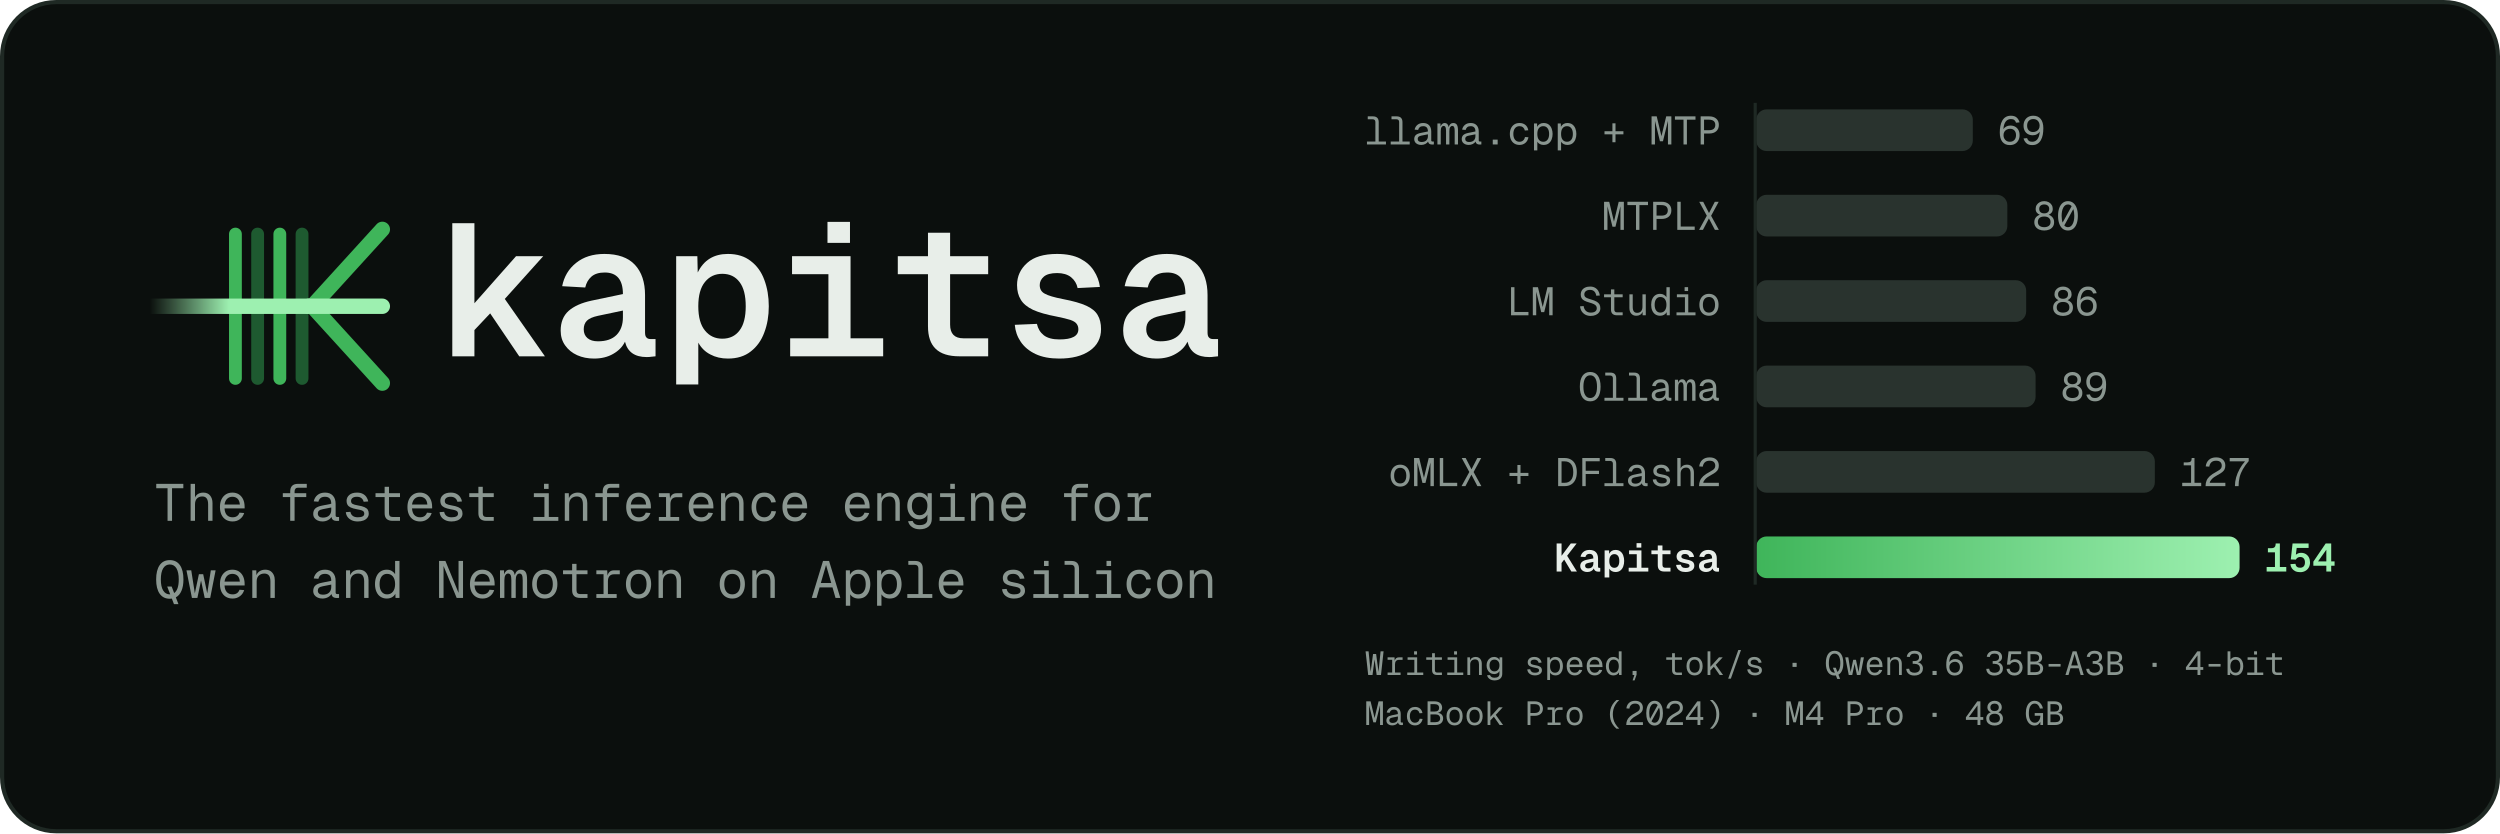
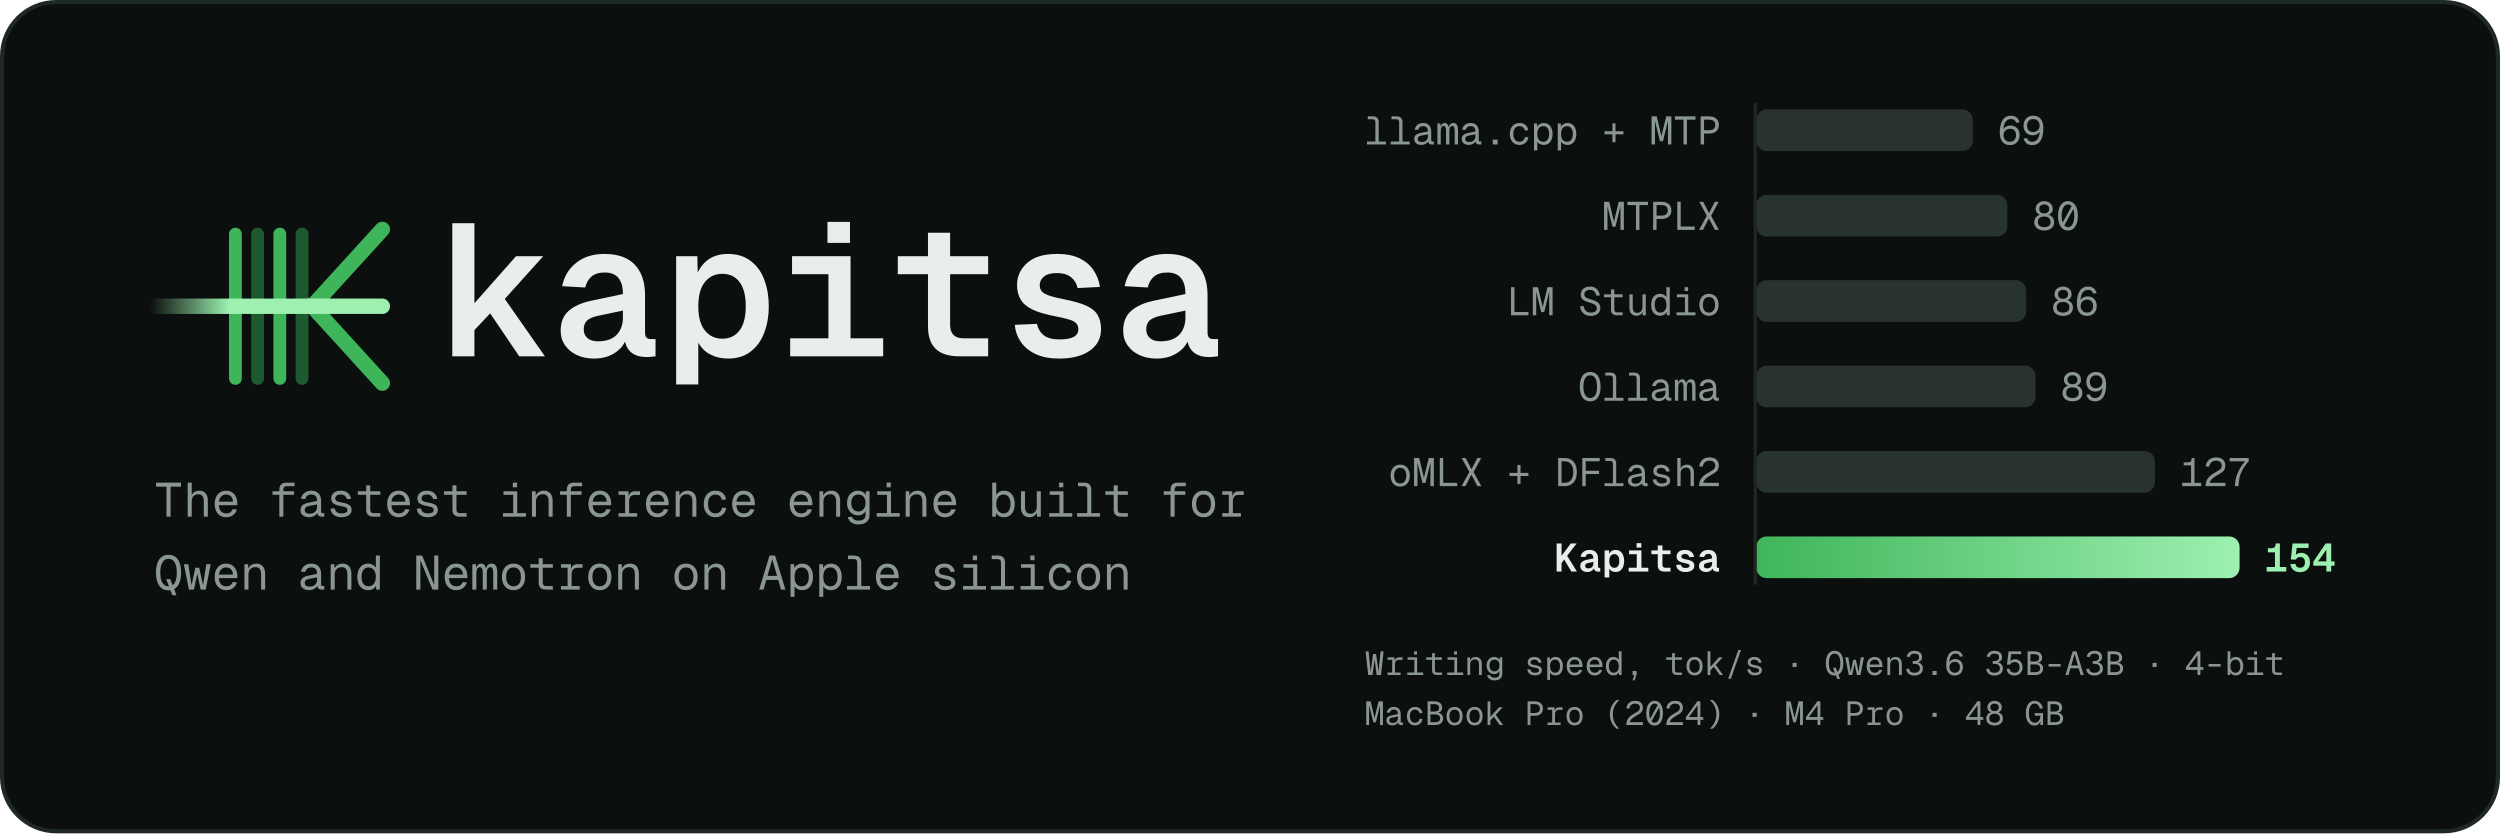
<svg xmlns="http://www.w3.org/2000/svg" width="1200" height="400" viewBox="0 0 1200 400" role="img" aria-labelledby="t d">
  <defs>
    <linearGradient id="hwin" x1="0" x2="46.25" y1="0" y2="0" gradientUnits="userSpaceOnUse">
      <stop offset="0" stop-color="#9DF0B0" stop-opacity="0" />
      <stop offset="1" stop-color="#9DF0B0" />
    </linearGradient>
    <linearGradient id="hwk" x1="0" x2="1" y1="0" y2="0">
      <stop offset="0" stop-color="#3FB55A" />
      <stop offset="1" stop-color="#9DF0B0" />
    </linearGradient>
    <path id="gs0" d="m70 0v710h118v-427l222 251h145l-205-228 214-306h-137l-155 229-84-89v-140z" />
    <path id="gs1" d="m226-12q-50 0-90 18-40 18-64 52-24 33-24 79 0 67 42 105 43 38 123 55l167 35q0 115-97 115-46 0-71-22-25-22-33-58l-123 7q15 77 74 124 59 48 151 48 109 0 163-58 54-58 54-162v-199q0-20 8-27 7-8 22-8h26v-92q-6-1-20-2-13-2-27-2-96 0-116 82-19-40-63-65-43-25-102-25zm21 92q65 0 99 34 34 35 34 94v36l-133-28q-42-9-59-26-17-17-17-46 0-30 20-47 20-17 56-17z" />
    <path id="gs2" d="m64-150v684h113l2-87q48 99 161 99 74 0 122-38 49-37 72-100 24-64 24-141 0-77-24-140-23-63-72-101-48-38-122-38-53 0-94 22-41 21-64 63v-223zm246 244q59 0 92 44 33 43 33 129 0 86-33 129-33 44-92 44-57 0-92-43-36-43-36-130 0-87 36-130 35-43 92-43z" />
    <path id="gs3" d="m72 0v96h204v342h-194v96h312v-438h174v-96zm199 605v112h120v-112z" />
    <path id="gs4" d="m375 0q-86 0-127 40-41 39-41 120v278h-161v96h161v125h118v-125h203v-96h-203v-269q0-73 71-73h132v-96z" />
    <path id="gs5" d="m307-12q-75 0-126 24-51 24-79 65-28 41-32 91l118 5q8-38 37-61 29-22 83-22 101 0 101 54 0 17-9 29-8 12-33 21-25 8-74 18-80 15-126 36-46 22-65 54-20 32-20 78 0 70 54 118 53 48 159 48 76 0 124-25 48-25 73-65 26-40 32-86l-119-6q-7 35-35 58-28 22-74 22-49 0-71-19-22-19-22-45 0-32 27-46 26-15 98-29 79-15 123-35 44-20 61-50 18-30 18-75 0-73-60-115-60-42-163-42z" />
    <path id="gr6" d="m257 0v626h-217v84h520v-84h-217v-626z" />
    <path id="gr7" d="m100 0v710h84v-263q21 49 63 72 42 23 96 23 86 0 131-56 46-56 46-145v-341h-84v317q0 151-111 151-64 0-103-39-38-39-38-113v-316z" />
    <path id="gr8" d="m306-12q-75 0-130 34-54 34-84 96-29 63-29 147 0 84 29 146 30 62 84 97 53 34 126 34 69 0 122-32 53-33 83-95 30-62 30-151v-25h-386q5-85 45-128 41-43 110-43 52 0 86 24 33 25 46 65l90-7q-21-71-80-116-58-46-142-46zm-155 325h294q-6 77-45 113-39 36-98 36-61 0-100-38-40-37-51-111z" />
    <path id="gr9" d="m212 0v456h-142v74h142v34q0 71 36 108 37 38 112 38h170v-74h-170q-31 0-48-20-16-19-16-52v-34h224v-74h-224v-456z" />
    <path id="gra" d="m230-12q-50 0-90 18-40 18-63 50-23 33-23 76 0 68 40 106 41 37 128 54l178 36q0 68-30 101-31 33-88 33-55 0-86-24-31-25-43-71l-89 7q15 75 72 122 56 46 146 46 96 0 149-58 53-57 53-158v-220q0-18 8-25 8-7 24-7h34v-74q-16-2-44-2-42 0-68 17-25 17-34 55l-1 5q-21-39-69-63-47-24-104-24zm8 74q81 0 122 41 40 41 40 107v46l-162-32q-54-10-75-30-21-21-21-54 0-37 26-58 25-20 70-20z" />
    <path id="grb" d="m310-12q-69 0-119 24-50 24-79 64-28 41-32 91l88 6q8-49 44-77 35-28 98-28 59 0 92 17 32 17 32 53 0 23-11 38-11 15-41 26-30 10-88 20-77 14-120 34-44 21-62 52-18 31-18 74 0 69 52 114 52 46 149 46 66 0 111-24 44-23 70-62 26-38 34-84l-88-6q-9 42-42 69-32 27-86 27-58 0-86-23-28-23-28-57 0-40 30-57 30-17 102-29 82-13 127-34 45-20 63-50 18-30 18-74 0-47-28-80-27-34-74-52-48-18-108-18z" />
    <path id="grc" d="m378 0q-153 0-153 146v310h-175v74h175v124h84v-124h211v-74h-211v-310q0-72 69-72h142v-74z" />
    <path id="grd" d="m80 0v74h213v382h-203v74h287v-456h183v-74zm205 613v98h88v-98z" />
    <path id="gre" d="m84 0v530h77l2-95q21 54 67 81 47 26 102 26 61 0 102-27 40-27 61-73 21-45 21-101v-341h-84v317q0 74-29 113-29 38-89 38-61 0-104-38-42-39-42-113v-317z" />
    <path id="grf" d="m90 0v74h138v382h-138v74h208l6-103q25 103 127 103h109v-76h-108q-58 0-89-34-31-35-31-100v-246h168v-74z" />
    <path id="gr10" d="m314-12q-74 0-129 34-55 34-85 96-30 63-30 147 0 84 30 146 30 62 85 97 55 34 129 34 89 0 148-48 58-47 74-136l-88-6q-12 53-48 82-35 28-86 28-73 0-114-52-42-53-42-145 0-92 42-145 41-52 114-52 51 0 88 30 38 30 50 90l88-6q-16-88-76-141-61-53-150-53z" />
    <path id="gr11" d="m297-162q-85 0-145 42-60 42-77 112l88 6q12-37 43-58 30-22 91-22 72 0 111 29 38 29 38 87v86q-19-42-61-67-42-25-94-25-67 0-119 33-53 33-82 91-30 58-30 133 0 76 29 133 29 58 81 91 51 33 117 33 56 0 101-26 44-26 62-70v84h80v-494q0-93-62-146-61-52-171-52zm-2 270q68 0 109 48 41 47 42 129 2 82-40 129-42 48-111 48-70 0-109-48-38-47-38-129 0-82 40-129 39-48 107-48z" />
-     <path id="gr12" d="m300-12q-73 0-128 34-54 34-84 96-30 63-30 147 0 85 30 147 30 62 84 96 55 34 128 34 73 0 128-34 54-34 84-96 30-62 30-147 0-84-30-147-30-62-84-96-55-34-128-34zm0 80q73 0 114 52 40 53 40 145 0 92-40 145-41 52-114 52-73 0-114-52-40-53-40-145 0-92 40-145 41-52 114-52z" />
-     <path id="gr13" d="m300-16q-126 0-194 96-68 96-68 274 0 179 68 276 68 96 194 96 126 0 194-96 68-97 68-276 0-131-38-218-37-88-108-125l50-130h-86l-41 106q-19-3-39-3zm0 84q4 0 8 0l-58 150h86l48-125q88 63 88 261 0 140-44 214-45 74-128 74-82 0-127-74-45-74-45-214 0-139 45-212 45-74 127-74z" />
-     <path id="gr14" d="m125 0l-105 530h92l69-442 78 368h82l78-368 69 442h92l-104-530h-106l-70 334-70-334z" />
-     <path id="gr15" d="m267-12q-70 0-121 34-51 34-78 96-28 62-28 147 0 85 28 147 27 62 78 96 51 34 121 34 56 0 98-26 42-27 61-60v254h84v-710h-76l-3 79q-23-43-66-67-43-24-98-24zm5 80q72 0 113 53 41 53 41 144 0 92-41 145-41 52-115 52-65 0-104-52-38-53-38-145 0-91 38-144 39-53 106-53z" />
-     <path id="gr16" d="m70 0v710h122l252-613v613h86v-710h-122l-252 613v-613z" />
-     <path id="gr17" d="m40 0v530h77l2-78q14 42 41 66 26 24 64 24 79 0 99-99l1-6q13 49 42 77 30 28 72 28 64 0 93-44 29-44 29-146v-352h-84v340q0 71-15 100-15 28-47 28-31 0-52-31-20-31-20-99v-338h-84v340q0 68-14 98-15 30-48 30-31 0-52-31-20-31-20-99v-338z" />
-     <path id="gr18" d="m26 0l216 710h116l216-710h-92l-58 202h-248l-58-202zm274 632l-100-346h200z" />
-     <path id="gr19" d="m80-150v680h78l1-85q24 47 67 72 42 25 96 25 79 0 130-39 50-39 74-102 24-63 24-136 0-73-24-136-24-63-74-102-51-39-130-39-52 0-94 22-43 22-64 60v-220zm234 218q69 0 108 52 40 52 40 145 0 93-40 145-39 52-108 52-69 0-110-50-40-49-40-147 0-97 40-147 40-50 110-50z" />
-     <path id="gr1a" d="m60 0v74h213v494q0 32-18 50-18 18-50 18h-125v74h129q148 0 148-148v-488h183v-74z" />
-     <path id="gr1b" d="m238 0v122h124v-122z" />
-     <path id="gr1c" d="m61 256v78h200v200h78v-200h200v-78h-200v-200h-78v200z" />
-     <path id="gr1d" d="m262 80l-126 517v-597h-86v710h130l120-501 120 501h130v-710h-86v597l-126-517z" />
-     <path id="gr1e" d="m90 0v710h216q111 0 178-58 66-57 66-159 0-102-66-159-67-58-178-58h-130v-276zm86 360h120q84 0 124 34 40 35 40 99 0 65-40 99-40 34-124 34h-120z" />
-     <path id="gr1f" d="m302-16q-120 0-186 82-66 82-66 234 0 88 14 165 15 77 48 135 32 59 86 92 53 34 132 34 95 0 147-46 52-47 73-122l-90-8q-12 42-42 67-29 25-88 25-80 0-129-62-49-62-60-186l-1-7q26 39 72 65 45 26 106 26 70 0 122-30 52-30 81-84 29-55 29-128 0-78-32-134-31-57-86-88-56-30-130-30zm2 84q70 0 113 44 43 45 43 124 0 74-40 117-41 43-108 43-48 0-86-20-38-19-60-55-22-36-22-85 0-73 44-120 43-48 116-48z" />
-     <path id="gr20" d="m298 726q120 0 186-82 66-82 66-234 0-88-14-165-15-77-48-135-32-59-86-92-53-34-132-34-94 0-146 46-53 47-74 122l90 8q12-42 42-67 30-25 88-25 80 0 129 62 49 62 60 186l1 7q-26-39-72-65-45-26-106-26-70 0-122 30-52 30-81 84-29 55-29 128 0 78 32 134 31 57 87 88 56 30 129 30zm-2-84q-70 0-113-44-43-44-43-124 0-73 40-116 41-44 108-44 48 0 86 20 38 19 60 55 22 36 22 85 0 74-43 121-43 47-117 47z" />
-     <path id="gr21" d="m100 0v710h86v-626h354v-84z" />
-     <path id="gr22" d="m50 0l196 357-192 353h100l147-285 147 285h98l-192-354 196-356h-100l-151 289-151-289z" />
-     <path id="gr23" d="m300-16q-70 0-127 24-57 24-90 71-33 47-33 116 0 69 37 117 37 48 100 70-47 19-75 56-28 36-28 93 0 56 28 100 28 44 76 69 49 26 112 26 63 0 112-26 49-25 76-69 28-44 28-100 0-57-28-93-28-37-75-56 63-22 100-70 37-48 37-117 0-69-33-116-33-47-89-71-57-24-128-24zm0 433q57 0 92 29 34 28 34 85 0 51-34 81-33 30-92 30-58 0-92-30-34-30-34-81 0-57 34-85 35-29 92-29zm0-349q70 0 115 32 45 33 45 100 0 62-40 100-40 37-120 37-79 0-120-37-40-38-40-100 0-67 45-100 45-32 115-32z" />
-     <path id="gr24" d="m300-16q-77 0-134 45-56 45-86 128-30 83-30 197 0 115 30 198 30 83 86 128 57 46 134 46 78 0 134-46 56-45 86-128 30-83 30-198 0-114-30-197-30-83-86-128-56-45-134-45zm-160 370q0-100 25-170l228 415q-39 43-93 43-74 0-117-78-43-77-43-210zm160-286q74 0 117 78 43 77 43 208 0 101-25 171l-228-414q39-43 93-43z" />
-     <path id="gr25" d="m311-16q-75 0-133 31-58 31-93 85-35 55-41 127l90 6q11-79 58-122 46-43 121-43 74 0 113 28 40 29 40 81 0 34-16 59-15 24-58 46-42 21-125 44-74 21-119 46-46 26-66 62-21 37-21 90 0 60 29 106 28 45 81 70 53 26 126 26 73 0 125-30 52-29 82-80 31-51 39-116l-90-6q-9 65-47 106-39 42-111 42-66 0-105-32-39-31-39-82 0-33 15-54 14-22 51-38 37-17 104-36 87-24 139-54 51-30 74-71 22-41 22-100 0-56-31-99-31-44-86-68-55-24-128-24z" />
-     <path id="gr26" d="m263-12q-79 0-126 54-47 53-47 147v341h84v-318q0-77 28-114 27-36 84-36 62 0 98 40 36 41 36 112v316h84v-530h-80v86q-44-98-161-98z" />
-     <path id="gr27" d="m300-16q-126 0-194 96-68 96-68 274 0 179 68 276 68 96 194 96 126 0 194-96 68-97 68-276 0-178-68-274-68-96-194-96zm0 84q83 0 128 74 44 73 44 212 0 140-44 214-45 74-128 74-82 0-127-74-45-74-45-214 0-139 45-212 45-74 127-74z" />
-     <path id="gr28" d="m90 0v710h168q92 0 160-42 69-41 106-120 38-80 38-194 0-114-38-193-37-79-106-120-68-41-160-41zm86 84h77q104 0 161 68 58 67 58 202 0 135-58 204-57 68-161 68h-77z" />
-     <path id="gr29" d="m100 0v710h440v-82h-354v-240h336v-82h-336v-306z" />
-     <path id="gr2a" d="m50 0q0 75 24 136 23 60 82 115 60 55 166 111 49 26 79 48 30 22 44 47 14 25 14 61 0 55-35 90-36 34-107 34-75 0-119-39-43-39-54-111l-90 6q12 104 80 166 68 62 183 62 110 0 171-57 61-57 61-149 0-54-18-94-18-39-61-73-42-34-116-73-96-51-146-103-49-52-52-93h394v-84z" />
-     <path id="gr2b" d="m60 0v84h224v442h-186v74h96q57 0 82 25 24 25 24 85h70v-626h170v-84z" />
-     <path id="gr2c" d="m192 0q0 110 30 220 31 109 88 212 57 103 136 194h-386v84h480v-78q-89-102-146-202-57-99-84-204-26-106-26-226z" />
-     <path id="gs2d" d="m52 0v710h124v-312l234 312h148l-241-311 247-399h-140l-182 302-66-86v-216z" />
-     <path id="gs2e" d="m52 0v114h210v372h-178v104h84q60 0 86 27 26 27 26 93h106v-596h162v-114z" />
-     <path id="gs2f" d="m299-16q-73 0-127 26-53 27-84 73-31 46-36 104l128 8q13-99 119-99 56 0 89 35 32 35 32 100 0 65-32 101-32 36-88 36-36 0-66-18-30-19-43-49l-129 5 45 404h405v-114h-301l-21-172q26 24 60 36 33 13 70 13 70 0 121-31 51-32 79-86 28-55 28-125 0-73-32-129-31-55-87-86-56-32-130-32z" />
-     <path id="gs30" d="m360 0v146h-328v104l312 460h139v-454h85v-110h-85v-146zm-210 256h210v295z" />
-     <path id="gr31" d="m108 0l-78 710h90l62-617 72 537h92l72-537 62 617h90l-78-710h-130l-62 469-62-469z" />
-     <path id="gr32" d="m240-162l54 162h-54v122h120v-112l-60-172z" />
-     <path id="gr33" d="m90 0v710h84v-465l258 285h112l-209-225 219-305h-102l-174 248-104-110v-138z" />
-     <path id="gr34" d="m108-110l304 860h80l-304-860z" />
-     <path id="gr35" d="m238 243v122h124v-122z" />
-     <path id="gr36" d="m294-16q-115 0-177 56-62 55-67 143l89 6q6-65 49-93 42-28 106-28 43 0 81 12 38 13 61 42 24 28 24 76 0 71-46 104-46 33-115 33h-56v84h56q37 0 68 11 31 11 49 36 19 24 19 64 0 55-35 84-35 28-101 28-67 0-101-27-35-27-42-74l-90 6q10 80 70 129 60 50 163 50 104 0 165-52 61-51 61-140 0-114-123-152 69-19 108-68 40-48 40-116 0-68-33-116-33-48-91-73-58-25-132-25z" />
-     <path id="gr37" d="m298-16q-69 0-120 25-52 25-82 70-31 45-36 104l90 6q8-60 48-91 39-30 100-30 69 0 110 42 42 43 42 118 0 75-40 118-39 44-110 44-42 0-80-20-39-21-56-59h-92l47 399h378v-84h-299l-26-214q26 30 64 45 38 15 76 15 68 0 120-32 51-31 80-86 28-55 28-126 0-71-31-126-31-56-85-87-55-31-126-31z" />
-     <path id="gr38" d="m90 0v710h200q117 0 176-52 60-52 60-142 0-58-35-98-35-41-94-52 75-10 117-54 42-45 42-114 0-92-64-145-64-53-177-53zm86 403h118q74 0 108 29 34 29 34 82 0 54-34 83-34 29-108 29h-118zm0-319h140q77 0 114 30 36 30 36 84 0 57-38 89-38 32-112 32h-140z" />
-     <path id="gr39" d="m120 252v79h360v-79z" />
-     <path id="gr3a" d="m388 0v154h-348v78l342 478h92v-472h86v-84h-86v-154zm-260 238h260v352z" />
-     <path id="gr3b" d="m333-12q-55 0-98 24-43 24-66 67l-3-79h-76v710h84v-254q19 33 61 60 42 26 98 26 70 0 121-34 51-34 78-96 28-62 28-147 0-85-28-147-27-62-78-96-51-34-121-34zm-5 80q67 0 106 53 38 53 38 144 0 92-38 145-39 52-104 52-73 0-114-52-42-53-42-145 0-91 41-144 41-53 113-53z" />
+     <path id="gr12" d="m333-12q-55 0-98 24-43 24-66 67l-3-79h-76v710h84v-254q19 33 61 60 42 26 98 26 70 0 121-34 51-34 78-96 28-62 28-147 0-85-28-147-27-62-78-96-51-34-121-34zm-5 80q67 0 106 53 38 53 38 144 0 92-38 145-39 52-104 52-73 0-114-52-42-53-42-145 0-91 41-144 41-53 113-53z" />
+     <path id="gr13" d="m263-12q-79 0-126 54-47 53-47 147v341h84v-318q0-77 28-114 27-36 84-36 62 0 98 40 36 41 36 112v316h84v-530h-80v86q-44-98-161-98z" />
+     <path id="gr14" d="m60 0v74h213v494q0 32-18 50-18 18-50 18h-125v74h129q148 0 148-148v-488h183v-74z" />
+     <path id="gr15" d="m300-12q-73 0-128 34-54 34-84 96-30 63-30 147 0 85 30 147 30 62 84 96 55 34 128 34 73 0 128-34 54-34 84-96 30-62 30-147 0-84-30-147-30-62-84-96-55-34-128-34zm0 80q73 0 114 52 40 53 40 145 0 92-40 145-41 52-114 52-73 0-114-52-40-53-40-145 0-92 40-145 41-52 114-52z" />
+     <path id="gr16" d="m300-16q-126 0-194 96-68 96-68 274 0 179 68 276 68 96 194 96 126 0 194-96 68-97 68-276 0-131-38-218-37-88-108-125l50-130h-86l-41 106q-19-3-39-3zm0 84q4 0 8 0l-58 150h86l48-125q88 63 88 261 0 140-44 214-45 74-128 74-82 0-127-74-45-74-45-214 0-139 45-212 45-74 127-74z" />
+     <path id="gr17" d="m125 0l-105 530h92l69-442 78 368h82l78-368 69 442h92l-104-530h-106l-70 334-70-334z" />
+     <path id="gr18" d="m267-12q-70 0-121 34-51 34-78 96-28 62-28 147 0 85 28 147 27 62 78 96 51 34 121 34 56 0 98-26 42-27 61-60v254h84v-710h-76l-3 79q-23-43-66-67-43-24-98-24zm5 80q72 0 113 53 41 53 41 144 0 92-41 145-41 52-115 52-65 0-104-52-38-53-38-145 0-91 38-144 39-53 106-53z" />
+     <path id="gr19" d="m70 0v710h122l252-613v613h86v-710h-122l-252 613v-613z" />
+     <path id="gr1a" d="m40 0v530h77l2-78q14 42 41 66 26 24 64 24 79 0 99-99l1-6q13 49 42 77 30 28 72 28 64 0 93-44 29-44 29-146v-352h-84v340q0 71-15 100-15 28-47 28-31 0-52-31-20-31-20-99v-338h-84v340q0 68-14 98-15 30-48 30-31 0-52-31-20-31-20-99v-338z" />
+     <path id="gr1b" d="m26 0l216 710h116l216-710h-92l-58 202h-248l-58-202zm274 632l-100-346h200z" />
+     <path id="gr1c" d="m80-150v680h78l1-85q24 47 67 72 42 25 96 25 79 0 130-39 50-39 74-102 24-63 24-136 0-73-24-136-24-63-74-102-51-39-130-39-52 0-94 22-43 22-64 60v-220zm234 218q69 0 108 52 40 52 40 145 0 93-40 145-39 52-108 52-69 0-110-50-40-49-40-147 0-97 40-147 40-50 110-50z" />
+     <path id="gr1d" d="m238 0v122h124v-122z" />
+     <path id="gr1e" d="m61 256v78h200v200h78v-200h200v-78h-200v-200h-78v200z" />
+     <path id="gr1f" d="m262 80l-126 517v-597h-86v710h130l120-501 120 501h130v-710h-86v597l-126-517z" />
+     <path id="gr20" d="m90 0v710h216q111 0 178-58 66-57 66-159 0-102-66-159-67-58-178-58h-130v-276zm86 360h120q84 0 124 34 40 35 40 99 0 65-40 99-40 34-124 34h-120z" />
+     <path id="gr21" d="m302-16q-120 0-186 82-66 82-66 234 0 88 14 165 15 77 48 135 32 59 86 92 53 34 132 34 95 0 147-46 52-47 73-122l-90-8q-12 42-42 67-29 25-88 25-80 0-129-62-49-62-60-186l-1-7q26 39 72 65 45 26 106 26 70 0 122-30 52-30 81-84 29-55 29-128 0-78-32-134-31-57-86-88-56-30-130-30zm2 84q70 0 113 44 43 45 43 124 0 74-40 117-41 43-108 43-48 0-86-20-38-19-60-55-22-36-22-85 0-73 44-120 43-48 116-48z" />
+     <path id="gr22" d="m298 726q120 0 186-82 66-82 66-234 0-88-14-165-15-77-48-135-32-59-86-92-53-34-132-34-94 0-146 46-53 47-74 122l90 8q12-42 42-67 30-25 88-25 80 0 129 62 49 62 60 186l1 7q-26-39-72-65-45-26-106-26-70 0-122 30-52 30-81 84-29 55-29 128 0 78 32 134 31 57 87 88 56 30 129 30zm-2-84q-70 0-113-44-43-44-43-124 0-73 40-116 41-44 108-44 48 0 86 20 38 19 60 55 22 36 22 85 0 74-43 121-43 47-117 47z" />
+     <path id="gr23" d="m100 0v710h86v-626h354v-84z" />
+     <path id="gr24" d="m50 0l196 357-192 353h100l147-285 147 285h98l-192-354 196-356h-100l-151 289-151-289z" />
+     <path id="gr25" d="m300-16q-70 0-127 24-57 24-90 71-33 47-33 116 0 69 37 117 37 48 100 70-47 19-75 56-28 36-28 93 0 56 28 100 28 44 76 69 49 26 112 26 63 0 112-26 49-25 76-69 28-44 28-100 0-57-28-93-28-37-75-56 63-22 100-70 37-48 37-117 0-69-33-116-33-47-89-71-57-24-128-24zm0 433q57 0 92 29 34 28 34 85 0 51-34 81-33 30-92 30-58 0-92-30-34-30-34-81 0-57 34-85 35-29 92-29zm0-349q70 0 115 32 45 33 45 100 0 62-40 100-40 37-120 37-79 0-120-37-40-38-40-100 0-67 45-100 45-32 115-32z" />
+     <path id="gr26" d="m300-16q-77 0-134 45-56 45-86 128-30 83-30 197 0 115 30 198 30 83 86 128 57 46 134 46 78 0 134-46 56-45 86-128 30-83 30-198 0-114-30-197-30-83-86-128-56-45-134-45zm-160 370q0-100 25-170l228 415q-39 43-93 43-74 0-117-78-43-77-43-210zm160-286q74 0 117 78 43 77 43 208 0 101-25 171l-228-414q39-43 93-43z" />
+     <path id="gr27" d="m311-16q-75 0-133 31-58 31-93 85-35 55-41 127l90 6q11-79 58-122 46-43 121-43 74 0 113 28 40 29 40 81 0 34-16 59-15 24-58 46-42 21-125 44-74 21-119 46-46 26-66 62-21 37-21 90 0 60 29 106 28 45 81 70 53 26 126 26 73 0 125-30 52-29 82-80 31-51 39-116l-90-6q-9 65-47 106-39 42-111 42-66 0-105-32-39-31-39-82 0-33 15-54 14-22 51-38 37-17 104-36 87-24 139-54 51-30 74-71 22-41 22-100 0-56-31-99-31-44-86-68-55-24-128-24z" />
+     <path id="gr28" d="m300-16q-126 0-194 96-68 96-68 274 0 179 68 276 68 96 194 96 126 0 194-96 68-97 68-276 0-178-68-274-68-96-194-96zm0 84q83 0 128 74 44 73 44 212 0 140-44 214-45 74-128 74-82 0-127-74-45-74-45-214 0-139 45-212 45-74 127-74z" />
+     <path id="gr29" d="m90 0v710h168q92 0 160-42 69-41 106-120 38-80 38-194 0-114-38-193-37-79-106-120-68-41-160-41zm86 84h77q104 0 161 68 58 67 58 202 0 135-58 204-57 68-161 68h-77z" />
+     <path id="gr2a" d="m100 0v710h440v-82h-354v-240h336v-82h-336v-306z" />
+     <path id="gr2b" d="m50 0q0 75 24 136 23 60 82 115 60 55 166 111 49 26 79 48 30 22 44 47 14 25 14 61 0 55-35 90-36 34-107 34-75 0-119-39-43-39-54-111l-90 6q12 104 80 166 68 62 183 62 110 0 171-57 61-57 61-149 0-54-18-94-18-39-61-73-42-34-116-73-96-51-146-103-49-52-52-93h394v-84z" />
+     <path id="gr2c" d="m60 0v84h224v442h-186v74h96q57 0 82 25 24 25 24 85h70v-626h170v-84z" />
+     <path id="gr2d" d="m192 0q0 110 30 220 31 109 88 212 57 103 136 194h-386v84h480v-78q-89-102-146-202-57-99-84-204-26-106-26-226z" />
+     <path id="gs2e" d="m52 0v710h124v-312l234 312h148l-241-311 247-399h-140l-182 302-66-86v-216z" />
+     <path id="gs2f" d="m52 0v114h210v372h-178v104h84q60 0 86 27 26 27 26 93h106v-596h162v-114z" />
+     <path id="gs30" d="m299-16q-73 0-127 26-53 27-84 73-31 46-36 104l128 8q13-99 119-99 56 0 89 35 32 35 32 100 0 65-32 101-32 36-88 36-36 0-66-18-30-19-43-49l-129 5 45 404h405v-114h-301l-21-172q26 24 60 36 33 13 70 13 70 0 121-31 51-32 79-86 28-55 28-125 0-73-32-129-31-55-87-86-56-32-130-32z" />
+     <path id="gs31" d="m360 0v146h-328v104l312 460h139v-454h85v-110h-85v-146zm-210 256h210v295z" />
+     <path id="gr32" d="m108 0l-78 710h90l62-617 72 537h92l72-537 62 617h90l-78-710h-130l-62 469-62-469z" />
+     <path id="gr33" d="m240-162l54 162h-54v122h120v-112l-60-172z" />
+     <path id="gr34" d="m90 0v710h84v-465l258 285h112l-209-225 219-305h-102l-174 248-104-110v-138z" />
+     <path id="gr35" d="m108-110l304 860h80l-304-860z" />
+     <path id="gr36" d="m238 243v122h124v-122z" />
+     <path id="gr37" d="m294-16q-115 0-177 56-62 55-67 143l89 6q6-65 49-93 42-28 106-28 43 0 81 12 38 13 61 42 24 28 24 76 0 71-46 104-46 33-115 33h-56v84h56q37 0 68 11 31 11 49 36 19 24 19 64 0 55-35 84-35 28-101 28-67 0-101-27-35-27-42-74l-90 6q10 80 70 129 60 50 163 50 104 0 165-52 61-51 61-140 0-114-123-152 69-19 108-68 40-48 40-116 0-68-33-116-33-48-91-73-58-25-132-25z" />
+     <path id="gr38" d="m298-16q-69 0-120 25-52 25-82 70-31 45-36 104l90 6q8-60 48-91 39-30 100-30 69 0 110 42 42 43 42 118 0 75-40 118-39 44-110 44-42 0-80-20-39-21-56-59h-92l47 399h378v-84h-299l-26-214q26 30 64 45 38 15 76 15 68 0 120-32 51-31 80-86 28-55 28-126 0-71-31-126-31-56-85-87-55-31-126-31z" />
+     <path id="gr39" d="m90 0v710h200q117 0 176-52 60-52 60-142 0-58-35-98-35-41-94-52 75-10 117-54 42-45 42-114 0-92-64-145-64-53-177-53zm86 403h118q74 0 108 29 34 29 34 82 0 54-34 83-34 29-108 29h-118zm0-319h140q77 0 114 30 36 30 36 84 0 57-38 89-38 32-112 32h-140z" />
+     <path id="gr3a" d="m120 252v79h360v-79z" />
+     <path id="gr3b" d="m388 0v154h-348v78l342 478h92v-472h86v-84h-86v-154zm-260 238h260v352z" />
    <path id="gr3c" d="m356-110q-78 69-120 140-43 72-60 144-16 73-16 146 0 73 16 146 17 72 60 144 42 71 120 140h84q-75-71-117-143-42-72-59-143-17-72-17-144 0-72 17-144 17-71 59-142 42-72 117-144z" />
    <path id="gr3d" d="m244-110h-84q75 72 117 144 42 71 59 142 17 72 17 144 0 72-17 144-17 71-59 143-42 72-117 143h84q78-69 120-140 43-72 60-144 16-73 16-146 0-73-16-146-17-72-60-144-42-71-120-140z" />
    <path id="gr3e" d="m298-16q-75 0-134 42-58 41-92 124-34 82-34 204 0 115 32 198 31 83 90 128 59 46 142 46 65 0 116-29 50-29 84-81 34-51 49-118l-90-6q-17 66-57 108-39 42-102 42-83 0-128-75-46-75-46-213 0-137 46-212 47-74 132-74 76 0 120 58 45 59 48 151h-170v82h250v-359h-80l-2 98q-25-52-66-83-42-31-108-31z" />
  </defs>
  <rect x="1" y="1" width="1198" height="398" rx="26" fill="#0B0F0D" stroke="#1F2924" stroke-width="2" />
  <g transform="translate(72 106) scale(0.82)" fill="none">
    <path d="M0 50H46.75" stroke="url(#hwin)" stroke-width="9" />
    <rect x="46.25" y="4" width="7.5" height="92" rx="3.75" fill="#3FB55A" />
    <rect x="59.25" y="4" width="7.5" height="92" rx="3.75" fill="#1E5A30" />
    <rect x="72.25" y="4" width="7.5" height="92" rx="3.75" fill="#3FB55A" />
    <rect x="85.25" y="4" width="7.5" height="92" rx="3.75" fill="#1E5A30" />
    <path d="M46.25 50H95" stroke="#9DF0B0" stroke-width="9" />
    <path d="M95 50L136 5M95 50L136 95" stroke="#3FB55A" stroke-width="9" stroke-linecap="round" />
    <path d="M93 50H136" stroke="#9DF0B0" stroke-width="9" stroke-linecap="round" />
  </g>
  <g transform="translate(210.8 171.03) scale(0.09 -0.09)" fill="#E8EEE9">
    <use href="#gs0" />
    <use href="#gs1" x="600" />
    <use href="#gs2" x="1200" />
    <use href="#gs3" x="1800" />
    <use href="#gs4" x="2400" />
    <use href="#gs5" x="3000" />
    <use href="#gs1" x="3600" />
  </g>
-   <g transform="translate(74 250) scale(0.025 -0.025)" fill="#8A9690">
+   <g transform="translate(74 248) scale(0.023 -0.023)" fill="#8A9690">
    <use href="#gr6" />
    <use href="#gr7" x="600" />
    <use href="#gr8" x="1200" />
    <use href="#gr9" x="2400" />
    <use href="#gra" x="3000" />
    <use href="#grb" x="3600" />
    <use href="#grc" x="4200" />
    <use href="#gr8" x="4800" />
    <use href="#grb" x="5400" />
    <use href="#grc" x="6000" />
    <use href="#grd" x="7200" />
    <use href="#gre" x="7800" />
    <use href="#gr9" x="8400" />
    <use href="#gr8" x="9000" />
    <use href="#grf" x="9600" />
    <use href="#gr8" x="10200" />
    <use href="#gre" x="10800" />
    <use href="#gr10" x="11400" />
    <use href="#gr8" x="12000" />
    <use href="#gr8" x="13200" />
    <use href="#gre" x="13800" />
    <use href="#gr11" x="14400" />
    <use href="#grd" x="15000" />
    <use href="#gre" x="15600" />
    <use href="#gr8" x="16200" />
-     <use href="#gr9" x="17400" />
-     <use href="#gr12" x="18000" />
-     <use href="#grf" x="18600" />
-   </g>
-   <g transform="translate(74 287) scale(0.025 -0.025)" fill="#8A9690">
-     <use href="#gr13" />
-     <use href="#gr14" x="600" />
+     <use href="#gr12" x="17400" />
+     <use href="#gr13" x="18000" />
+     <use href="#grd" x="18600" />
+     <use href="#gr14" x="19200" />
+     <use href="#grc" x="19800" />
+     <use href="#gr9" x="21000" />
+     <use href="#gr15" x="21600" />
+     <use href="#grf" x="22200" />
+   </g>
+   <g transform="translate(74 283) scale(0.023 -0.023)" fill="#8A9690">
+     <use href="#gr16" />
+     <use href="#gr17" x="600" />
    <use href="#gr8" x="1200" />
    <use href="#gre" x="1800" />
    <use href="#gra" x="3000" />
    <use href="#gre" x="3600" />
-     <use href="#gr15" x="4200" />
-     <use href="#gr16" x="5400" />
+     <use href="#gr18" x="4200" />
+     <use href="#gr19" x="5400" />
    <use href="#gr8" x="6000" />
-     <use href="#gr17" x="6600" />
-     <use href="#gr12" x="7200" />
+     <use href="#gr1a" x="6600" />
+     <use href="#gr15" x="7200" />
    <use href="#grc" x="7800" />
    <use href="#grf" x="8400" />
-     <use href="#gr12" x="9000" />
+     <use href="#gr15" x="9000" />
    <use href="#gre" x="9600" />
-     <use href="#gr12" x="10800" />
+     <use href="#gr15" x="10800" />
    <use href="#gre" x="11400" />
-     <use href="#gr18" x="12600" />
-     <use href="#gr19" x="13200" />
-     <use href="#gr19" x="13800" />
-     <use href="#gr1a" x="14400" />
+     <use href="#gr1b" x="12600" />
+     <use href="#gr1c" x="13200" />
+     <use href="#gr1c" x="13800" />
+     <use href="#gr14" x="14400" />
    <use href="#gr8" x="15000" />
    <use href="#grb" x="16200" />
    <use href="#grd" x="16800" />
-     <use href="#gr1a" x="17400" />
+     <use href="#gr14" x="17400" />
    <use href="#grd" x="18000" />
    <use href="#gr10" x="18600" />
-     <use href="#gr12" x="19200" />
+     <use href="#gr15" x="19200" />
    <use href="#gre" x="19800" />
  </g>
  <rect x="843" y="52.5" width="103.95" height="20" rx="5" fill="#29332E" />
  <g transform="translate(655 69.34) scale(0.019 -0.019)" fill="#8A9690">
-     <use href="#gr1a" />
-     <use href="#gr1a" x="600" />
+     <use href="#gr14" />
+     <use href="#gr14" x="600" />
    <use href="#gra" x="1200" />
-     <use href="#gr17" x="1800" />
+     <use href="#gr1a" x="1800" />
    <use href="#gra" x="2400" />
-     <use href="#gr1b" x="3000" />
+     <use href="#gr1d" x="3000" />
    <use href="#gr10" x="3600" />
-     <use href="#gr19" x="4200" />
-     <use href="#gr19" x="4800" />
-     <use href="#gr1c" x="6000" />
-     <use href="#gr1d" x="7200" />
+     <use href="#gr1c" x="4200" />
+     <use href="#gr1c" x="4800" />
+     <use href="#gr1e" x="6000" />
+     <use href="#gr1f" x="7200" />
    <use href="#gr6" x="7800" />
-     <use href="#gr1e" x="8400" />
+     <use href="#gr20" x="8400" />
  </g>
  <g transform="translate(958.95 69.34) scale(0.019 -0.019)" fill="#8A9690">
-     <use href="#gr1f" />
-     <use href="#gr20" x="600" />
+     <use href="#gr21" />
+     <use href="#gr22" x="600" />
  </g>
  <rect x="843" y="93.5" width="120.52" height="20" rx="5" fill="#29332E" />
  <g transform="translate(769 110.34) scale(0.019 -0.019)" fill="#8A9690">
-     <use href="#gr1d" />
+     <use href="#gr1f" />
    <use href="#gr6" x="600" />
-     <use href="#gr1e" x="1200" />
-     <use href="#gr21" x="1800" />
-     <use href="#gr22" x="2400" />
+     <use href="#gr20" x="1200" />
+     <use href="#gr23" x="1800" />
+     <use href="#gr24" x="2400" />
  </g>
  <g transform="translate(975.52 110.34) scale(0.019 -0.019)" fill="#8A9690">
-     <use href="#gr23" />
-     <use href="#gr24" x="600" />
+     <use href="#gr25" />
+     <use href="#gr26" x="600" />
  </g>
  <rect x="843" y="134.5" width="129.56" height="20" rx="5" fill="#29332E" />
  <g transform="translate(723.4 151.34) scale(0.019 -0.019)" fill="#8A9690">
-     <use href="#gr21" />
-     <use href="#gr1d" x="600" />
-     <use href="#gr25" x="1800" />
-     <use href="#grc" x="2400" />
-     <use href="#gr26" x="3000" />
-     <use href="#gr15" x="3600" />
-     <use href="#grd" x="4200" />
-     <use href="#gr12" x="4800" />
-   </g>
-   <g transform="translate(984.56 151.34) scale(0.019 -0.019)" fill="#8A9690">
    <use href="#gr23" />
    <use href="#gr1f" x="600" />
+     <use href="#gr27" x="1800" />
+     <use href="#grc" x="2400" />
+     <use href="#gr13" x="3000" />
+     <use href="#gr18" x="3600" />
+     <use href="#grd" x="4200" />
+     <use href="#gr15" x="4800" />
+   </g>
+   <g transform="translate(984.56 151.34) scale(0.019 -0.019)" fill="#8A9690">
+     <use href="#gr25" />
+     <use href="#gr21" x="600" />
  </g>
  <rect x="843" y="175.5" width="134.08" height="20" rx="5" fill="#29332E" />
  <g transform="translate(757.6 192.34) scale(0.019 -0.019)" fill="#8A9690">
-     <use href="#gr27" />
-     <use href="#gr1a" x="600" />
-     <use href="#gr1a" x="1200" />
+     <use href="#gr28" />
+     <use href="#gr14" x="600" />
+     <use href="#gr14" x="1200" />
    <use href="#gra" x="1800" />
-     <use href="#gr17" x="2400" />
+     <use href="#gr1a" x="2400" />
    <use href="#gra" x="3000" />
  </g>
  <g transform="translate(989.08 192.34) scale(0.019 -0.019)" fill="#8A9690">
-     <use href="#gr23" />
-     <use href="#gr20" x="600" />
+     <use href="#gr25" />
+     <use href="#gr22" x="600" />
  </g>
  <rect x="843" y="216.5" width="191.32" height="20" rx="5" fill="#29332E" />
  <g transform="translate(666.4 233.34) scale(0.019 -0.019)" fill="#8A9690">
-     <use href="#gr12" />
-     <use href="#gr1d" x="600" />
-     <use href="#gr21" x="1200" />
-     <use href="#gr22" x="1800" />
-     <use href="#gr1c" x="3000" />
-     <use href="#gr28" x="4200" />
-     <use href="#gr29" x="4800" />
-     <use href="#gr1a" x="5400" />
+     <use href="#gr15" />
+     <use href="#gr1f" x="600" />
+     <use href="#gr23" x="1200" />
+     <use href="#gr24" x="1800" />
+     <use href="#gr1e" x="3000" />
+     <use href="#gr29" x="4200" />
+     <use href="#gr2a" x="4800" />
+     <use href="#gr14" x="5400" />
    <use href="#gra" x="6000" />
    <use href="#grb" x="6600" />
    <use href="#gr7" x="7200" />
-     <use href="#gr2a" x="7800" />
+     <use href="#gr2b" x="7800" />
  </g>
  <g transform="translate(1046.32 233.34) scale(0.019 -0.019)" fill="#8A9690">
-     <use href="#gr2b" />
-     <use href="#gr2a" x="600" />
-     <use href="#gr2c" x="1200" />
+     <use href="#gr2c" />
+     <use href="#gr2b" x="600" />
+     <use href="#gr2d" x="1200" />
  </g>
  <rect x="843" y="257.5" width="232" height="20" rx="5" fill="url(#hwk)" />
  <g transform="translate(746.2 274.34) scale(0.019 -0.019)" fill="#E8EEE9">
-     <use href="#gs2d" />
+     <use href="#gs2e" />
    <use href="#gs1" x="600" />
    <use href="#gs2" x="1200" />
    <use href="#gs3" x="1800" />
    <use href="#gs4" x="2400" />
    <use href="#gs5" x="3000" />
    <use href="#gs1" x="3600" />
  </g>
  <g transform="translate(1087 274.34) scale(0.019 -0.019)" fill="#9DF0B0">
-     <use href="#gs2e" />
-     <use href="#gs2f" x="600" />
-     <use href="#gs30" x="1200" />
+     <use href="#gs2f" />
+     <use href="#gs30" x="600" />
+     <use href="#gs31" x="1200" />
  </g>
  <path d="M842.5 49.38V280.62" stroke="#1F2924" stroke-width="1.5" />
  <g transform="translate(655 324) scale(0.016 -0.016)" fill="#8A9690">
-     <use href="#gr31" />
+     <use href="#gr32" />
    <use href="#grf" x="600" />
    <use href="#grd" x="1200" />
    <use href="#grc" x="1800" />
    <use href="#grd" x="2400" />
    <use href="#gre" x="3000" />
    <use href="#gr11" x="3600" />
    <use href="#grb" x="4800" />
-     <use href="#gr19" x="5400" />
+     <use href="#gr1c" x="5400" />
    <use href="#gr8" x="6000" />
    <use href="#gr8" x="6600" />
-     <use href="#gr15" x="7200" />
-     <use href="#gr32" x="7800" />
+     <use href="#gr18" x="7200" />
+     <use href="#gr33" x="7800" />
    <use href="#grc" x="9000" />
-     <use href="#gr12" x="9600" />
-     <use href="#gr33" x="10200" />
-     <use href="#gr34" x="10800" />
+     <use href="#gr15" x="9600" />
+     <use href="#gr34" x="10200" />
+     <use href="#gr35" x="10800" />
    <use href="#grb" x="11400" />
-     <use href="#gr35" x="12600" />
-     <use href="#gr13" x="13800" />
-     <use href="#gr14" x="14400" />
+     <use href="#gr36" x="12600" />
+     <use href="#gr16" x="13800" />
+     <use href="#gr17" x="14400" />
    <use href="#gr8" x="15000" />
    <use href="#gre" x="15600" />
-     <use href="#gr36" x="16200" />
-     <use href="#gr1b" x="16800" />
-     <use href="#gr1f" x="17400" />
-     <use href="#gr36" x="18600" />
-     <use href="#gr37" x="19200" />
-     <use href="#gr38" x="19800" />
-     <use href="#gr39" x="20400" />
-     <use href="#gr18" x="21000" />
-     <use href="#gr36" x="21600" />
-     <use href="#gr38" x="22200" />
-     <use href="#gr35" x="23400" />
-     <use href="#gr3a" x="24600" />
-     <use href="#gr39" x="25200" />
-     <use href="#gr3b" x="25800" />
+     <use href="#gr37" x="16200" />
+     <use href="#gr1d" x="16800" />
+     <use href="#gr21" x="17400" />
+     <use href="#gr37" x="18600" />
+     <use href="#gr38" x="19200" />
+     <use href="#gr39" x="19800" />
+     <use href="#gr3a" x="20400" />
+     <use href="#gr1b" x="21000" />
+     <use href="#gr37" x="21600" />
+     <use href="#gr39" x="22200" />
+     <use href="#gr36" x="23400" />
+     <use href="#gr3b" x="24600" />
+     <use href="#gr3a" x="25200" />
+     <use href="#gr12" x="25800" />
    <use href="#grd" x="26400" />
    <use href="#grc" x="27000" />
  </g>
  <g transform="translate(655 348) scale(0.016 -0.016)" fill="#8A9690">
-     <use href="#gr1d" />
+     <use href="#gr1f" />
    <use href="#gra" x="600" />
    <use href="#gr10" x="1200" />
-     <use href="#gr38" x="1800" />
-     <use href="#gr12" x="2400" />
-     <use href="#gr12" x="3000" />
-     <use href="#gr33" x="3600" />
-     <use href="#gr1e" x="4800" />
+     <use href="#gr39" x="1800" />
+     <use href="#gr15" x="2400" />
+     <use href="#gr15" x="3000" />
+     <use href="#gr34" x="3600" />
+     <use href="#gr20" x="4800" />
    <use href="#grf" x="5400" />
-     <use href="#gr12" x="6000" />
+     <use href="#gr15" x="6000" />
    <use href="#gr3c" x="7200" />
-     <use href="#gr2a" x="7800" />
-     <use href="#gr24" x="8400" />
-     <use href="#gr2a" x="9000" />
-     <use href="#gr3a" x="9600" />
+     <use href="#gr2b" x="7800" />
+     <use href="#gr26" x="8400" />
+     <use href="#gr2b" x="9000" />
+     <use href="#gr3b" x="9600" />
    <use href="#gr3d" x="10200" />
-     <use href="#gr35" x="11400" />
-     <use href="#gr1d" x="12600" />
-     <use href="#gr3a" x="13200" />
-     <use href="#gr1e" x="14400" />
+     <use href="#gr36" x="11400" />
+     <use href="#gr1f" x="12600" />
+     <use href="#gr3b" x="13200" />
+     <use href="#gr20" x="14400" />
    <use href="#grf" x="15000" />
-     <use href="#gr12" x="15600" />
-     <use href="#gr35" x="16800" />
-     <use href="#gr3a" x="18000" />
-     <use href="#gr23" x="18600" />
+     <use href="#gr15" x="15600" />
+     <use href="#gr36" x="16800" />
+     <use href="#gr3b" x="18000" />
+     <use href="#gr25" x="18600" />
    <use href="#gr3e" x="19800" />
-     <use href="#gr38" x="20400" />
+     <use href="#gr39" x="20400" />
  </g>
</svg>
